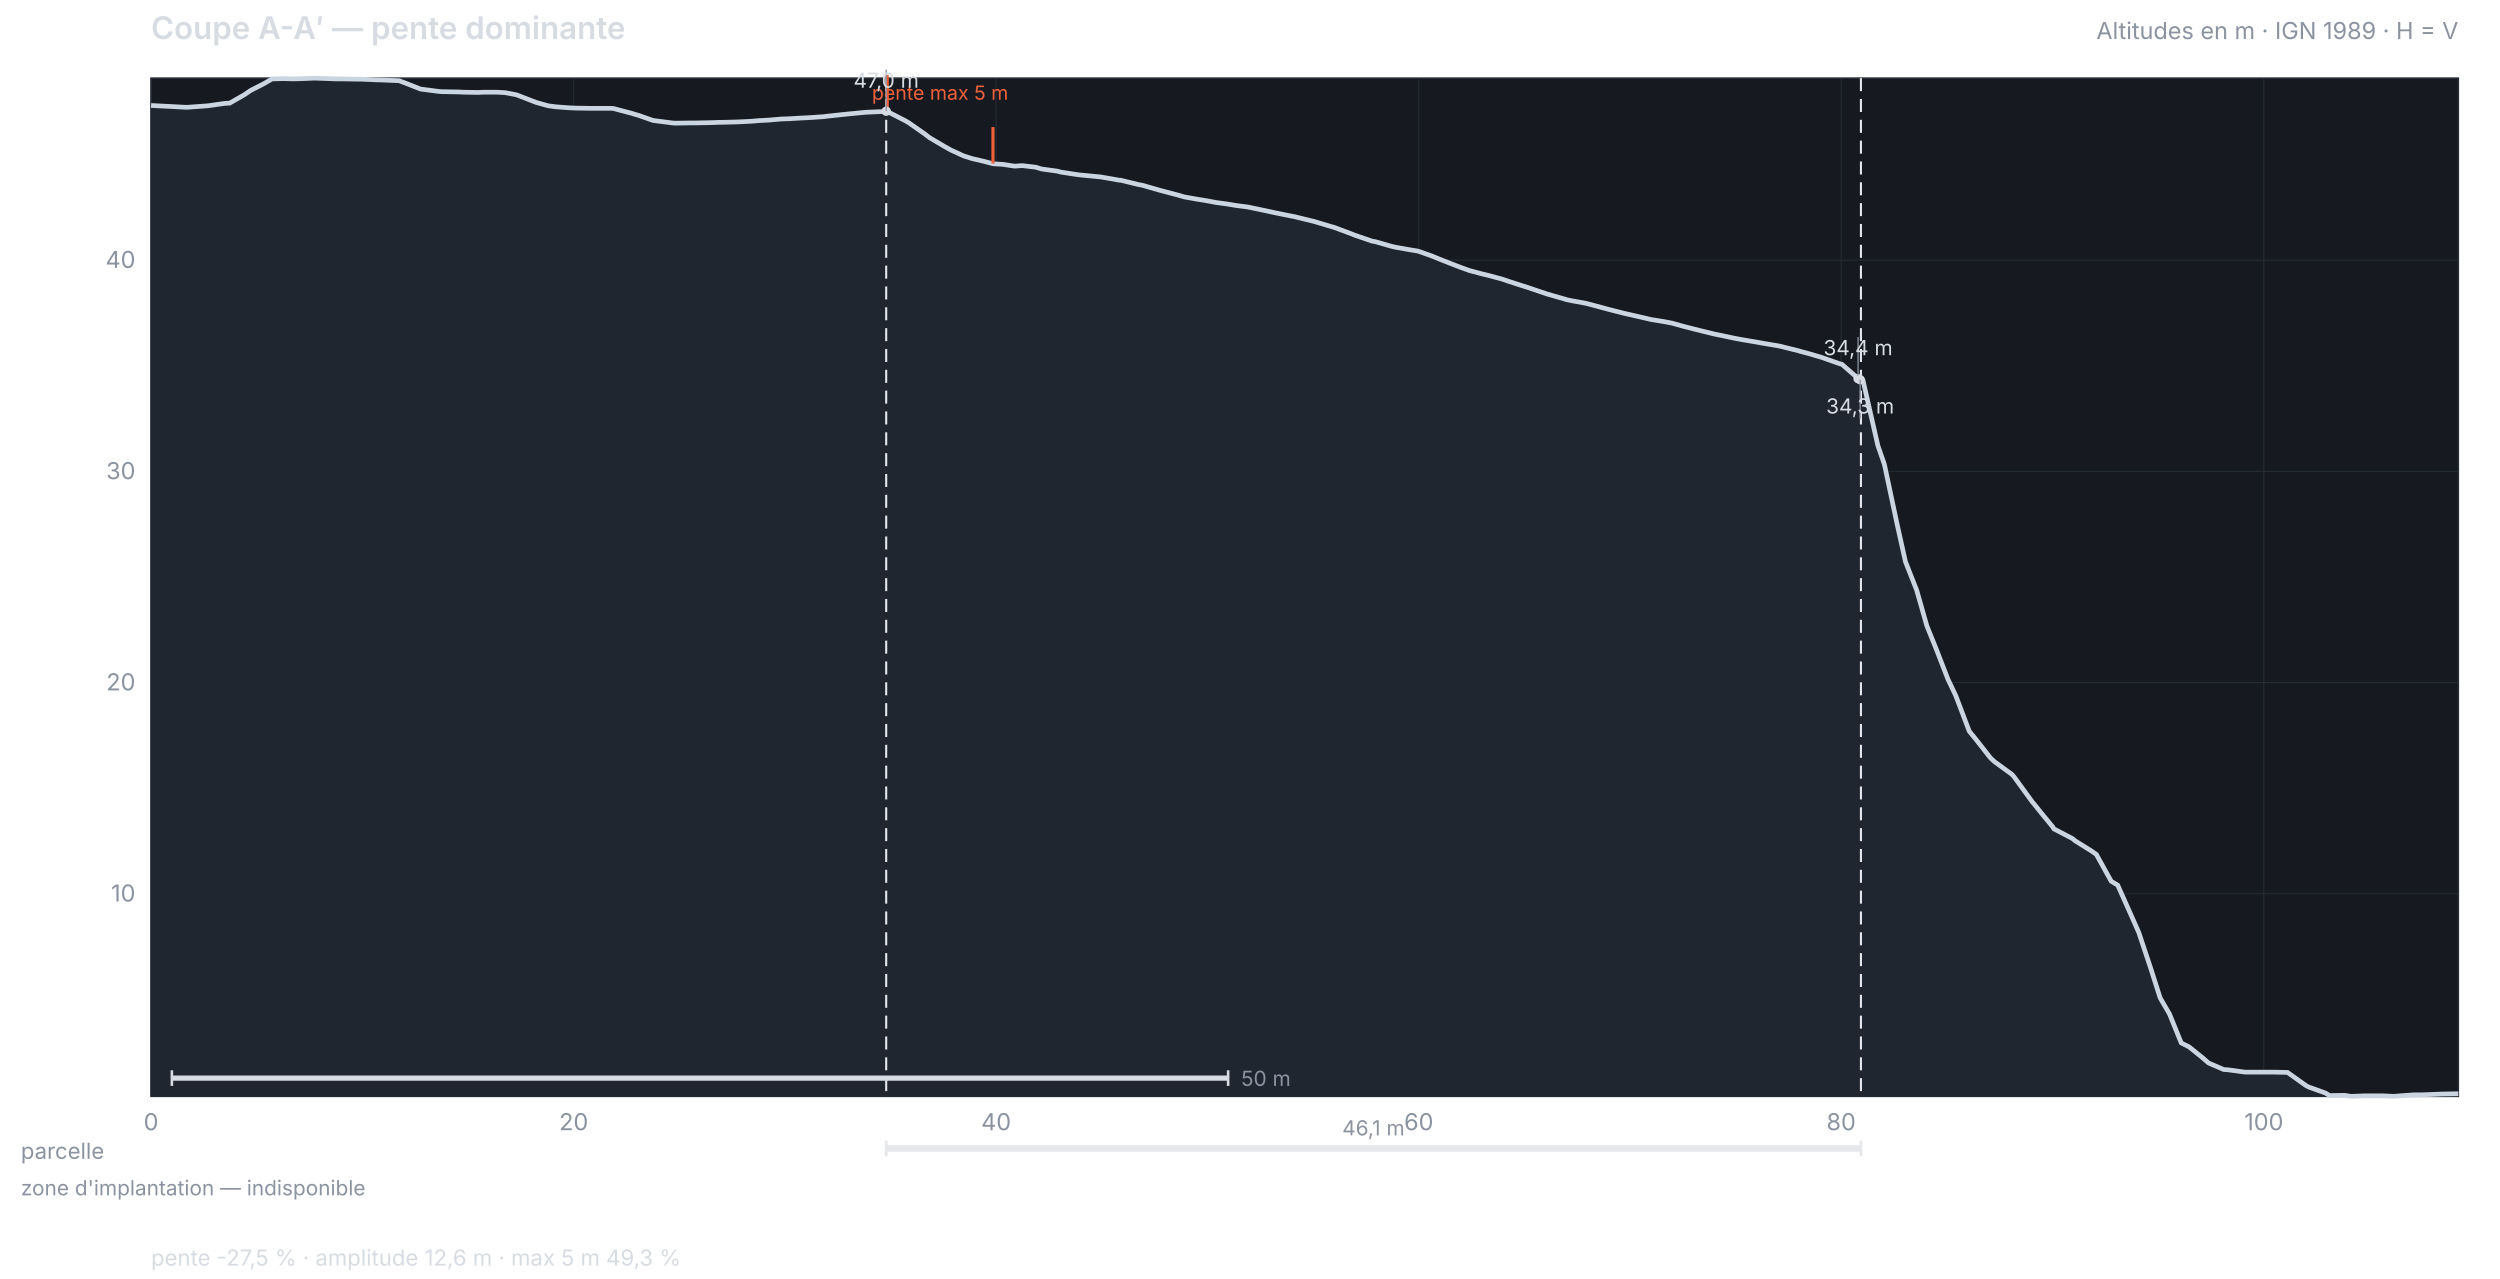
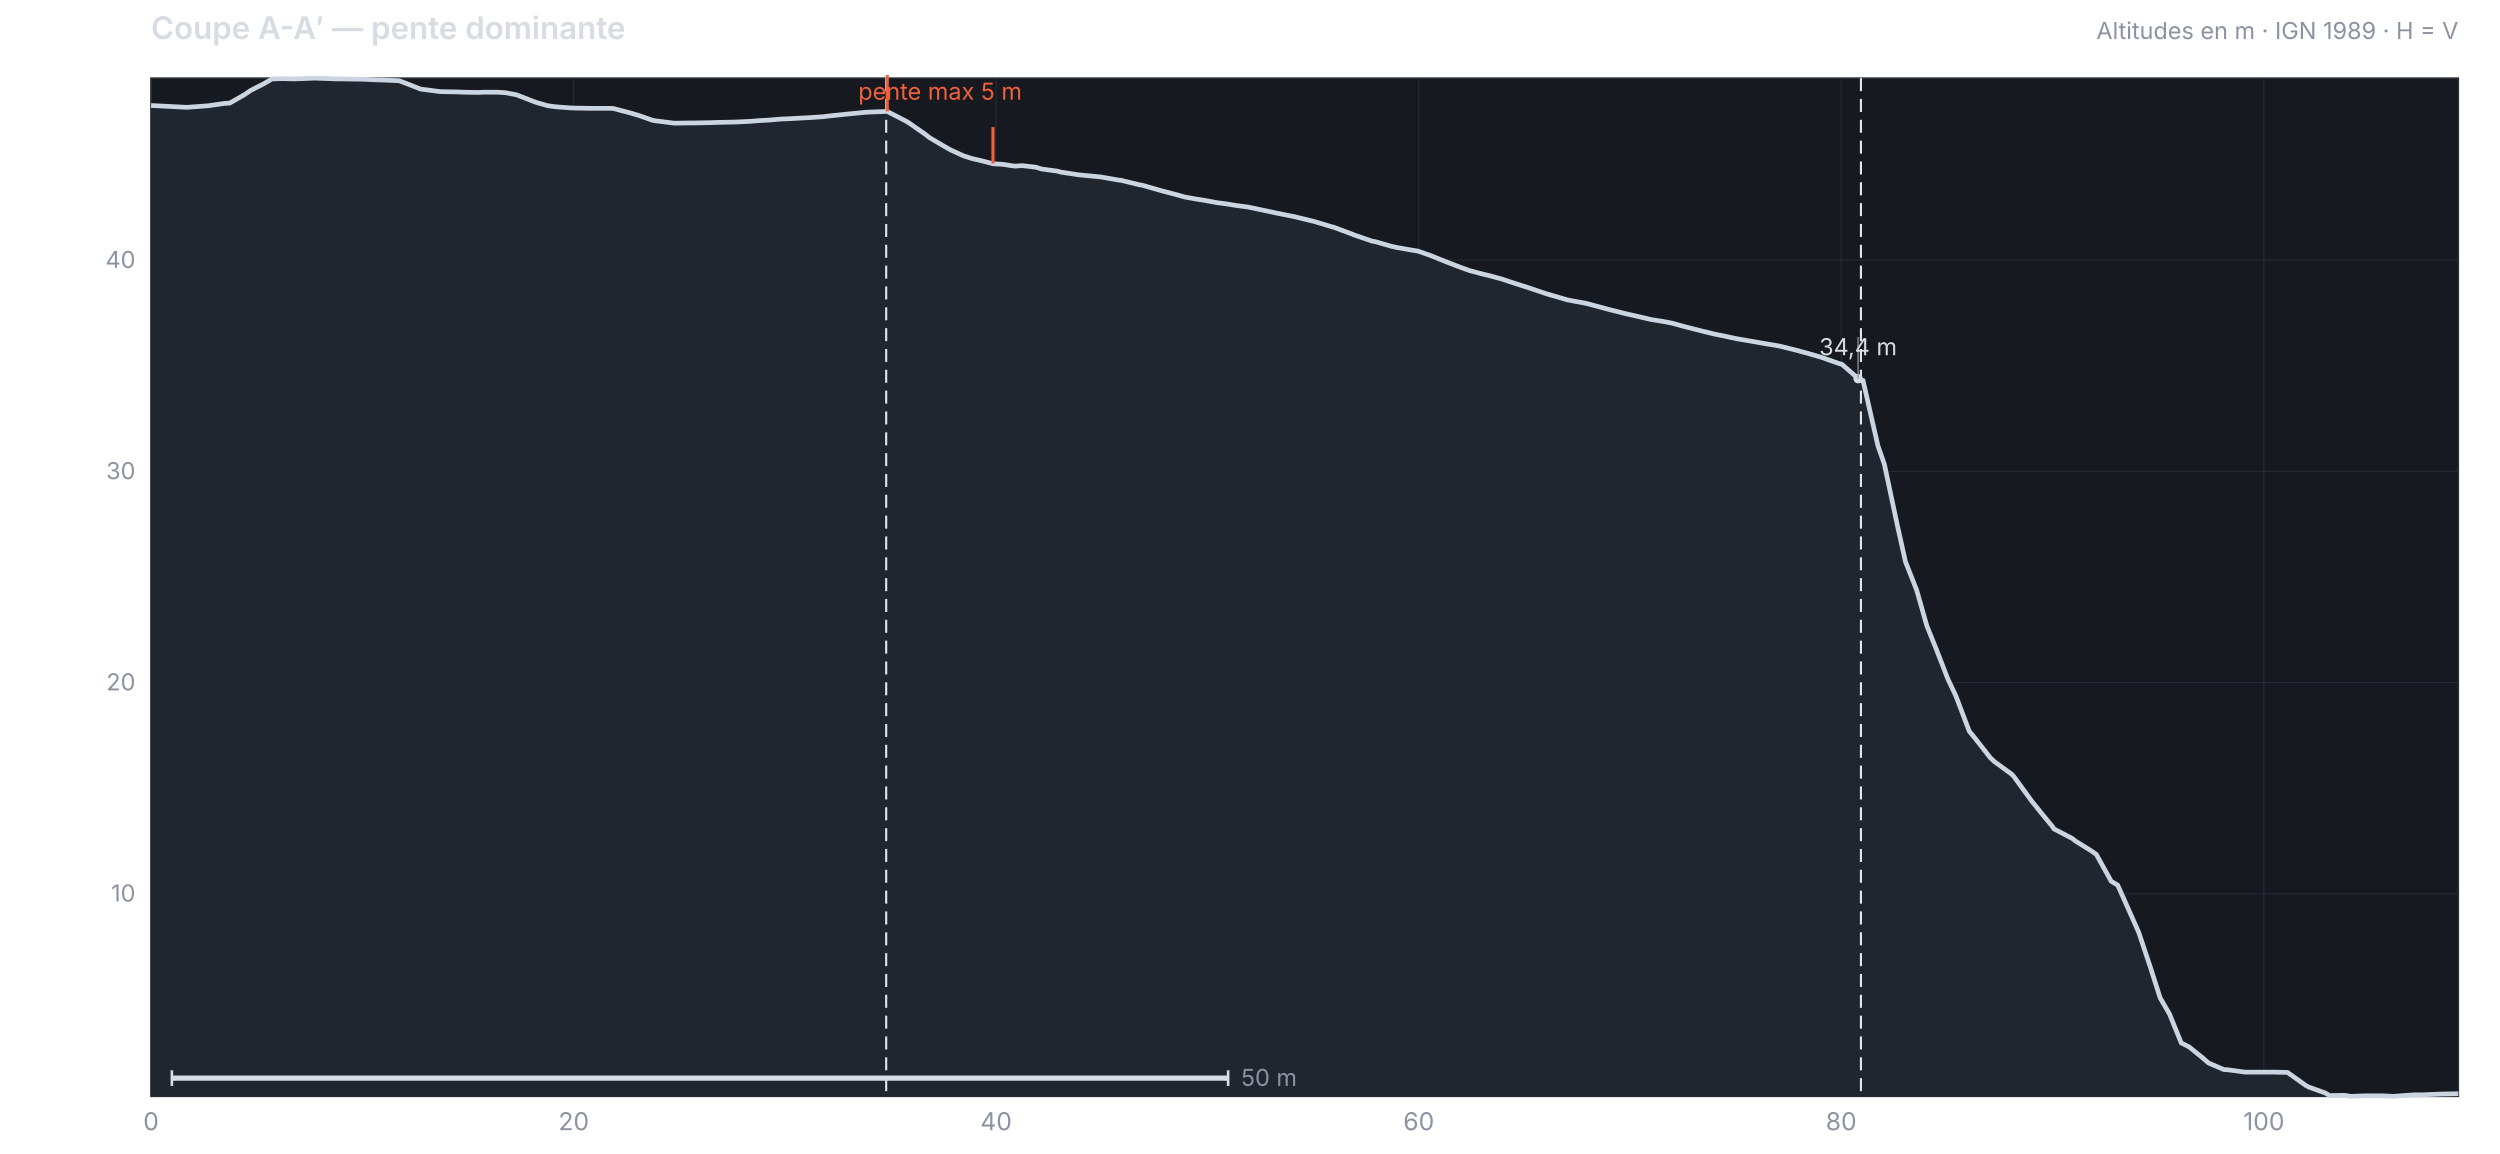
- <svg xmlns="http://www.w3.org/2000/svg" viewBox="0 0 960 491" width="960" height="491" role="img" aria-label="Coupe A-A′ — pente dominante" font-family="Inter, Helvetica, Arial, sans-serif" data-plot-x0="58.0" data-plot-x1="944.0" style="background:#0f1115">
+ <svg xmlns="http://www.w3.org/2000/svg" viewBox="0 0 960 443" width="960" height="443" role="img" aria-label="Coupe A-A′ — pente dominante" font-family="Inter, Helvetica, Arial, sans-serif" data-plot-x0="58.0" data-plot-x1="944.0" style="background:#0f1115">
  <text x="58" y="15" font-size="12" font-weight="600" fill="#d7dce3">Coupe A-A′ — pente dominante</text>
  <text x="944" y="15" text-anchor="end" font-size="9" fill="#8b93a1">Altitudes en m · IGN 1989 · H = V</text>
  <rect x="58.0" y="30" width="886.0" height="391.0" fill="#161a20" stroke="#262c35" stroke-width="0.6" />
  <line x1="58.0" y1="30" x2="58.0" y2="421.0" stroke="#262c35" stroke-width="0.4" />
-   <text x="58.0" y="434.0" text-anchor="middle" font-size="9" fill="#8b93a1">0</text>
+   <text x="58.0" y="434.0" text-anchor="middle" font-size="9.5" fill="#8b93a1">0</text>
  <line x1="220.3" y1="30" x2="220.3" y2="421.0" stroke="#262c35" stroke-width="0.4" />
-   <text x="220.3" y="434.0" text-anchor="middle" font-size="9" fill="#8b93a1">20</text>
+   <text x="220.3" y="434.0" text-anchor="middle" font-size="9.5" fill="#8b93a1">20</text>
  <line x1="382.5" y1="30" x2="382.5" y2="421.0" stroke="#262c35" stroke-width="0.4" />
-   <text x="382.5" y="434.0" text-anchor="middle" font-size="9" fill="#8b93a1">40</text>
+   <text x="382.5" y="434.0" text-anchor="middle" font-size="9.5" fill="#8b93a1">40</text>
  <line x1="544.8" y1="30" x2="544.8" y2="421.0" stroke="#262c35" stroke-width="0.4" />
-   <text x="544.8" y="434.0" text-anchor="middle" font-size="9" fill="#8b93a1">60</text>
+   <text x="544.8" y="434.0" text-anchor="middle" font-size="9.5" fill="#8b93a1">60</text>
  <line x1="707.0" y1="30" x2="707.0" y2="421.0" stroke="#262c35" stroke-width="0.4" />
-   <text x="707.0" y="434.0" text-anchor="middle" font-size="9" fill="#8b93a1">80</text>
+   <text x="707.0" y="434.0" text-anchor="middle" font-size="9.5" fill="#8b93a1">80</text>
  <line x1="869.3" y1="30" x2="869.3" y2="421.0" stroke="#262c35" stroke-width="0.4" />
-   <text x="869.3" y="434.0" text-anchor="middle" font-size="9" fill="#8b93a1">100</text>
+   <text x="869.3" y="434.0" text-anchor="middle" font-size="9.5" fill="#8b93a1">100</text>
  <line x1="58.0" y1="343.2" x2="944.0" y2="343.2" stroke="#262c35" stroke-width="0.4" />
  <text x="52.0" y="346.2" text-anchor="end" font-size="9" fill="#8b93a1">10</text>
  <line x1="58.0" y1="262.1" x2="944.0" y2="262.1" stroke="#262c35" stroke-width="0.4" />
  <text x="52.0" y="265.1" text-anchor="end" font-size="9" fill="#8b93a1">20</text>
  <line x1="58.0" y1="181.0" x2="944.0" y2="181.0" stroke="#262c35" stroke-width="0.4" />
  <text x="52.0" y="184.0" text-anchor="end" font-size="9" fill="#8b93a1">30</text>
  <line x1="58.0" y1="99.9" x2="944.0" y2="99.9" stroke="#262c35" stroke-width="0.4" />
  <text x="52.0" y="102.9" text-anchor="end" font-size="9" fill="#8b93a1">40</text>
  <polygon points="58.0,40.5 63.7,40.8 63.9,40.8 65.7,40.9 71.4,41.2 71.9,41.2 78.8,40.7 80.0,40.6 86.3,39.7 88.2,39.6 93.8,36.4 96.3,34.7 101.2,32.2 104.5,30.3 108.7,30.2 112.6,30.3 116.2,30.2 120.8,30.0 123.6,30.1 128.9,30.3 131.1,30.3 137.1,30.4 138.6,30.4 145.2,30.7 146.0,30.7 153.3,31.0 153.5,31.1 155.4,31.8 161.0,34.0 161.5,34.2 168.4,35.1 169.6,35.2 175.9,35.3 177.8,35.4 183.4,35.5 185.9,35.4 190.9,35.4 194.1,35.6 198.3,36.4 202.2,37.9 205.8,39.3 210.4,40.6 213.3,41.0 218.5,41.4 220.7,41.5 226.7,41.6 228.2,41.6 234.8,41.6 235.7,41.7 242.9,43.6 243.1,43.7 245.2,44.3 250.6,46.2 251.1,46.3 258.1,47.2 259.2,47.3 265.5,47.2 267.4,47.2 273.0,47.1 275.5,47.0 280.5,46.9 283.7,46.8 287.9,46.6 291.8,46.3 295.4,46.1 300.0,45.7 302.9,45.6 308.1,45.3 310.3,45.2 316.3,44.8 317.8,44.6 324.4,43.9 325.3,43.8 332.6,43.1 332.8,43.1 334.9,43.0 340.2,42.8 340.7,42.8 347.7,46.4 348.9,47.1 355.2,51.5 357.0,52.9 362.6,56.2 365.1,57.6 370.1,59.9 373.3,60.9 377.6,61.9 381.4,62.9 385.0,63.1 389.6,63.8 392.5,63.6 397.7,64.2 400.0,64.9 405.9,65.7 407.4,66.1 414.0,67.1 414.9,67.2 422.2,67.9 422.4,67.9 424.7,68.3 429.8,69.2 430.3,69.2 437.3,70.9 438.5,71.1 444.8,72.9 446.6,73.4 452.3,74.9 454.7,75.6 459.7,76.5 462.9,77.0 467.2,77.8 471.0,78.3 474.6,78.9 479.2,79.5 482.1,80.1 487.3,81.2 489.6,81.7 495.5,82.9 497.1,83.2 503.6,84.8 504.5,85.0 511.8,87.2 512.0,87.2 514.4,88.1 519.5,90.0 519.9,90.2 526.9,92.6 528.1,92.8 534.4,94.6 536.2,95.0 541.9,96.0 544.4,96.4 549.3,98.1 552.5,99.4 556.8,101.1 560.7,102.6 564.3,103.9 568.8,105.1 571.7,105.8 576.9,107.2 579.2,108.0 585.1,109.9 586.7,110.4 593.2,112.6 594.1,112.9 601.4,115.0 601.6,115.1 604.2,115.6 609.1,116.5 609.5,116.6 616.6,118.5 617.7,118.8 624.0,120.4 625.8,120.8 631.5,122.1 634.0,122.7 639.0,123.5 642.1,124.1 646.4,125.3 650.3,126.3 653.9,127.2 658.4,128.3 661.4,128.9 666.6,130.0 668.8,130.4 674.7,131.4 676.3,131.7 682.8,132.8 683.8,133.0 691.0,134.8 691.2,134.9 693.9,135.6 698.7,137.0 699.1,137.1 706.2,139.6 707.3,139.9 713.6,145.4 715.4,146.1 721.1,171.1 723.6,178.3 728.6,201.8 731.7,215.7 736.0,226.6 739.9,240.3 743.5,249.2 748.0,260.8 751.0,267.1 756.2,280.8 758.5,283.6 764.3,291.0 765.9,292.5 772.5,297.3 773.4,298.3 780.6,308.2 780.9,308.5 783.7,312.0 788.3,317.6 788.7,318.3 795.8,322.0 796.9,322.9 803.3,326.9 805.0,328.1 810.7,338.4 813.2,339.9 818.2,351.1 821.3,358.1 825.7,371.3 829.5,383.2 833.1,389.4 837.6,400.5 840.6,402.0 845.8,406.2 848.1,408.2 853.9,410.7 855.5,410.8 862.1,411.7 863.0,411.7 870.2,411.7 870.5,411.7 873.4,411.7 877.9,411.8 878.4,411.8 885.4,416.8 886.5,417.4 892.9,419.7 894.6,420.7 900.3,420.6 902.8,421.0 907.8,420.8 910.9,420.8 915.3,420.8 919.1,421.0 922.8,420.7 927.2,420.4 930.2,420.4 935.4,420.2 937.7,420.1 943.5,420.0 944.0,420.0 944.0,421.0 58.0,421.0" fill="#1f2630" stroke="none" />
  <polyline points="58.0,40.5 63.7,40.8 63.9,40.8 65.7,40.9 71.4,41.2 71.9,41.2 78.8,40.7 80.0,40.6 86.3,39.7 88.2,39.6 93.8,36.4 96.3,34.7 101.2,32.2 104.5,30.3 108.7,30.2 112.6,30.3 116.2,30.2 120.8,30.0 123.6,30.1 128.9,30.3 131.1,30.3 137.1,30.4 138.6,30.4 145.2,30.7 146.0,30.7 153.3,31.0 153.5,31.1 155.4,31.8 161.0,34.0 161.5,34.2 168.4,35.1 169.6,35.2 175.9,35.3 177.8,35.4 183.4,35.5 185.9,35.4 190.9,35.4 194.1,35.6 198.3,36.4 202.2,37.9 205.8,39.3 210.4,40.6 213.3,41.0 218.5,41.4 220.7,41.5 226.7,41.6 228.2,41.6 234.8,41.6 235.7,41.7 242.9,43.6 243.1,43.7 245.2,44.3 250.6,46.2 251.1,46.3 258.1,47.2 259.2,47.3 265.5,47.2 267.4,47.2 273.0,47.1 275.5,47.0 280.5,46.9 283.7,46.8 287.9,46.6 291.8,46.3 295.4,46.1 300.0,45.7 302.9,45.6 308.1,45.3 310.3,45.2 316.3,44.8 317.8,44.6 324.4,43.9 325.3,43.8 332.6,43.1 332.8,43.1 334.9,43.0 340.2,42.8 340.7,42.8 347.7,46.4 348.9,47.1 355.2,51.5 357.0,52.9 362.6,56.2 365.1,57.6 370.1,59.9 373.3,60.9 377.6,61.9 381.4,62.9 385.0,63.1 389.6,63.8 392.5,63.6 397.7,64.2 400.0,64.9 405.9,65.7 407.4,66.1 414.0,67.1 414.9,67.2 422.2,67.9 422.4,67.9 424.7,68.3 429.8,69.2 430.3,69.2 437.3,70.9 438.5,71.1 444.8,72.9 446.6,73.4 452.3,74.9 454.7,75.6 459.7,76.5 462.9,77.0 467.2,77.8 471.0,78.3 474.6,78.9 479.2,79.5 482.1,80.1 487.3,81.2 489.6,81.7 495.5,82.9 497.1,83.2 503.6,84.8 504.5,85.0 511.8,87.2 512.0,87.2 514.4,88.1 519.5,90.0 519.9,90.2 526.9,92.6 528.1,92.8 534.4,94.6 536.2,95.0 541.9,96.0 544.4,96.4 549.3,98.1 552.5,99.4 556.8,101.1 560.7,102.6 564.3,103.9 568.8,105.1 571.7,105.8 576.9,107.2 579.2,108.0 585.1,109.9 586.7,110.4 593.2,112.6 594.1,112.9 601.4,115.0 601.6,115.1 604.2,115.6 609.1,116.5 609.5,116.6 616.6,118.5 617.7,118.8 624.0,120.4 625.8,120.8 631.5,122.1 634.0,122.7 639.0,123.5 642.1,124.1 646.4,125.3 650.3,126.3 653.9,127.2 658.4,128.3 661.4,128.9 666.6,130.0 668.8,130.4 674.7,131.4 676.3,131.7 682.8,132.8 683.8,133.0 691.0,134.8 691.2,134.9 693.9,135.6 698.7,137.0 699.1,137.1 706.2,139.6 707.3,139.9 713.6,145.4 715.4,146.1 721.1,171.1 723.6,178.3 728.6,201.8 731.7,215.7 736.0,226.6 739.9,240.3 743.5,249.2 748.0,260.8 751.0,267.1 756.2,280.8 758.5,283.6 764.3,291.0 765.9,292.5 772.5,297.3 773.4,298.3 780.6,308.2 780.9,308.5 783.7,312.0 788.3,317.6 788.7,318.3 795.8,322.0 796.9,322.9 803.3,326.9 805.0,328.1 810.7,338.4 813.2,339.9 818.2,351.1 821.3,358.1 825.7,371.3 829.5,383.2 833.1,389.4 837.6,400.5 840.6,402.0 845.8,406.2 848.1,408.2 853.9,410.7 855.5,410.8 862.1,411.7 863.0,411.7 870.2,411.7 870.5,411.7 873.4,411.7 877.9,411.8 878.4,411.8 885.4,416.8 886.5,417.4 892.9,419.7 894.6,420.7 900.3,420.6 902.8,421.0 907.8,420.8 910.9,420.8 915.3,420.8 919.1,421.0 922.8,420.7 927.2,420.4 930.2,420.4 935.4,420.2 937.7,420.1 943.5,420.0 944.0,420.0" fill="none" stroke="#cbd5e1" stroke-width="1.8" />
  <line x1="340.3" y1="30" x2="340.3" y2="421.0" stroke="#e5e7eb" stroke-width="0.8" stroke-dasharray="5 3" />
  <line x1="714.6" y1="30" x2="714.6" y2="421.0" stroke="#e5e7eb" stroke-width="0.8" stroke-dasharray="5 3" />
  <line x1="340.7" y1="42.8" x2="340.7" y2="28.8" stroke="#f0603a" stroke-width="1.2" />
  <line x1="381.3" y1="62.8" x2="381.3" y2="48.8" stroke="#f0603a" stroke-width="1.2" />
-   <text x="361.0" y="38.3" text-anchor="middle" font-size="7.5" fill="#f0603a">pente max 5 m</text>
-   <circle cx="340.3" cy="42.7" r="1.8" fill="#d7dce3" />
-   <line x1="340.3" y1="42.7" x2="340.3" y2="26.7" stroke="#8b93a1" stroke-width="0.5" />
-   <text x="340.3" y="33.7" text-anchor="middle" font-size="8" fill="#d7dce3">47,0 m</text>
+   <text x="361.0" y="38.3" text-anchor="middle" font-size="9" fill="#f0603a">pente max 5 m</text>
  <circle cx="713.5" cy="145.4" r="1.8" fill="#d7dce3" />
  <line x1="713.5" y1="145.4" x2="713.5" y2="129.4" stroke="#8b93a1" stroke-width="0.5" />
-   <text x="713.5" y="136.4" text-anchor="middle" font-size="8" fill="#d7dce3">34,4 m</text>
-   <circle cx="714.3" cy="145.8" r="1.8" fill="#d7dce3" />
-   <line x1="714.3" y1="145.8" x2="714.3" y2="160.8" stroke="#8b93a1" stroke-width="0.5" />
-   <text x="714.3" y="158.8" text-anchor="middle" font-size="8" fill="#d7dce3">34,3 m</text>
+   <text x="713.5" y="136.4" text-anchor="middle" font-size="9" fill="#d7dce3">34,4 m</text>
  <line x1="66.0" y1="414.0" x2="471.6" y2="414.0" stroke="#d7dce3" stroke-width="2" />
  <line x1="66.0" y1="411.0" x2="66.0" y2="417.0" stroke="#d7dce3" stroke-width="1" />
  <line x1="471.6" y1="411.0" x2="471.6" y2="417.0" stroke="#d7dce3" stroke-width="1" />
-   <text x="476.6" y="417.0" font-size="8" fill="#8b93a1">50 m</text>
-   <text x="8" y="445.0" font-size="8.5" fill="#8b93a1">parcelle</text>
-   <line x1="340.3" y1="441.0" x2="714.6" y2="441.0" stroke="#e5e7eb" stroke-width="2.5" />
-   <line x1="340.3" y1="438.0" x2="340.3" y2="444.0" stroke="#e5e7eb" stroke-width="1" />
-   <line x1="714.6" y1="438.0" x2="714.6" y2="444.0" stroke="#e5e7eb" stroke-width="1" />
-   <text x="527.4" y="436.0" text-anchor="middle" font-size="8" fill="#8b93a1">46,1 m</text>
-   <text x="8" y="459.0" font-size="8" fill="#8b93a1">zone d'implantation — indisponible</text>
-   <text x="58" y="486.0" font-size="8.5" fill="#d7dce3">pente -27,5 % · amplitude 12,6 m · max 5 m 49,3 %</text>
+   <text x="476.6" y="417.0" font-size="9" fill="#8b93a1">50 m</text>
</svg>
